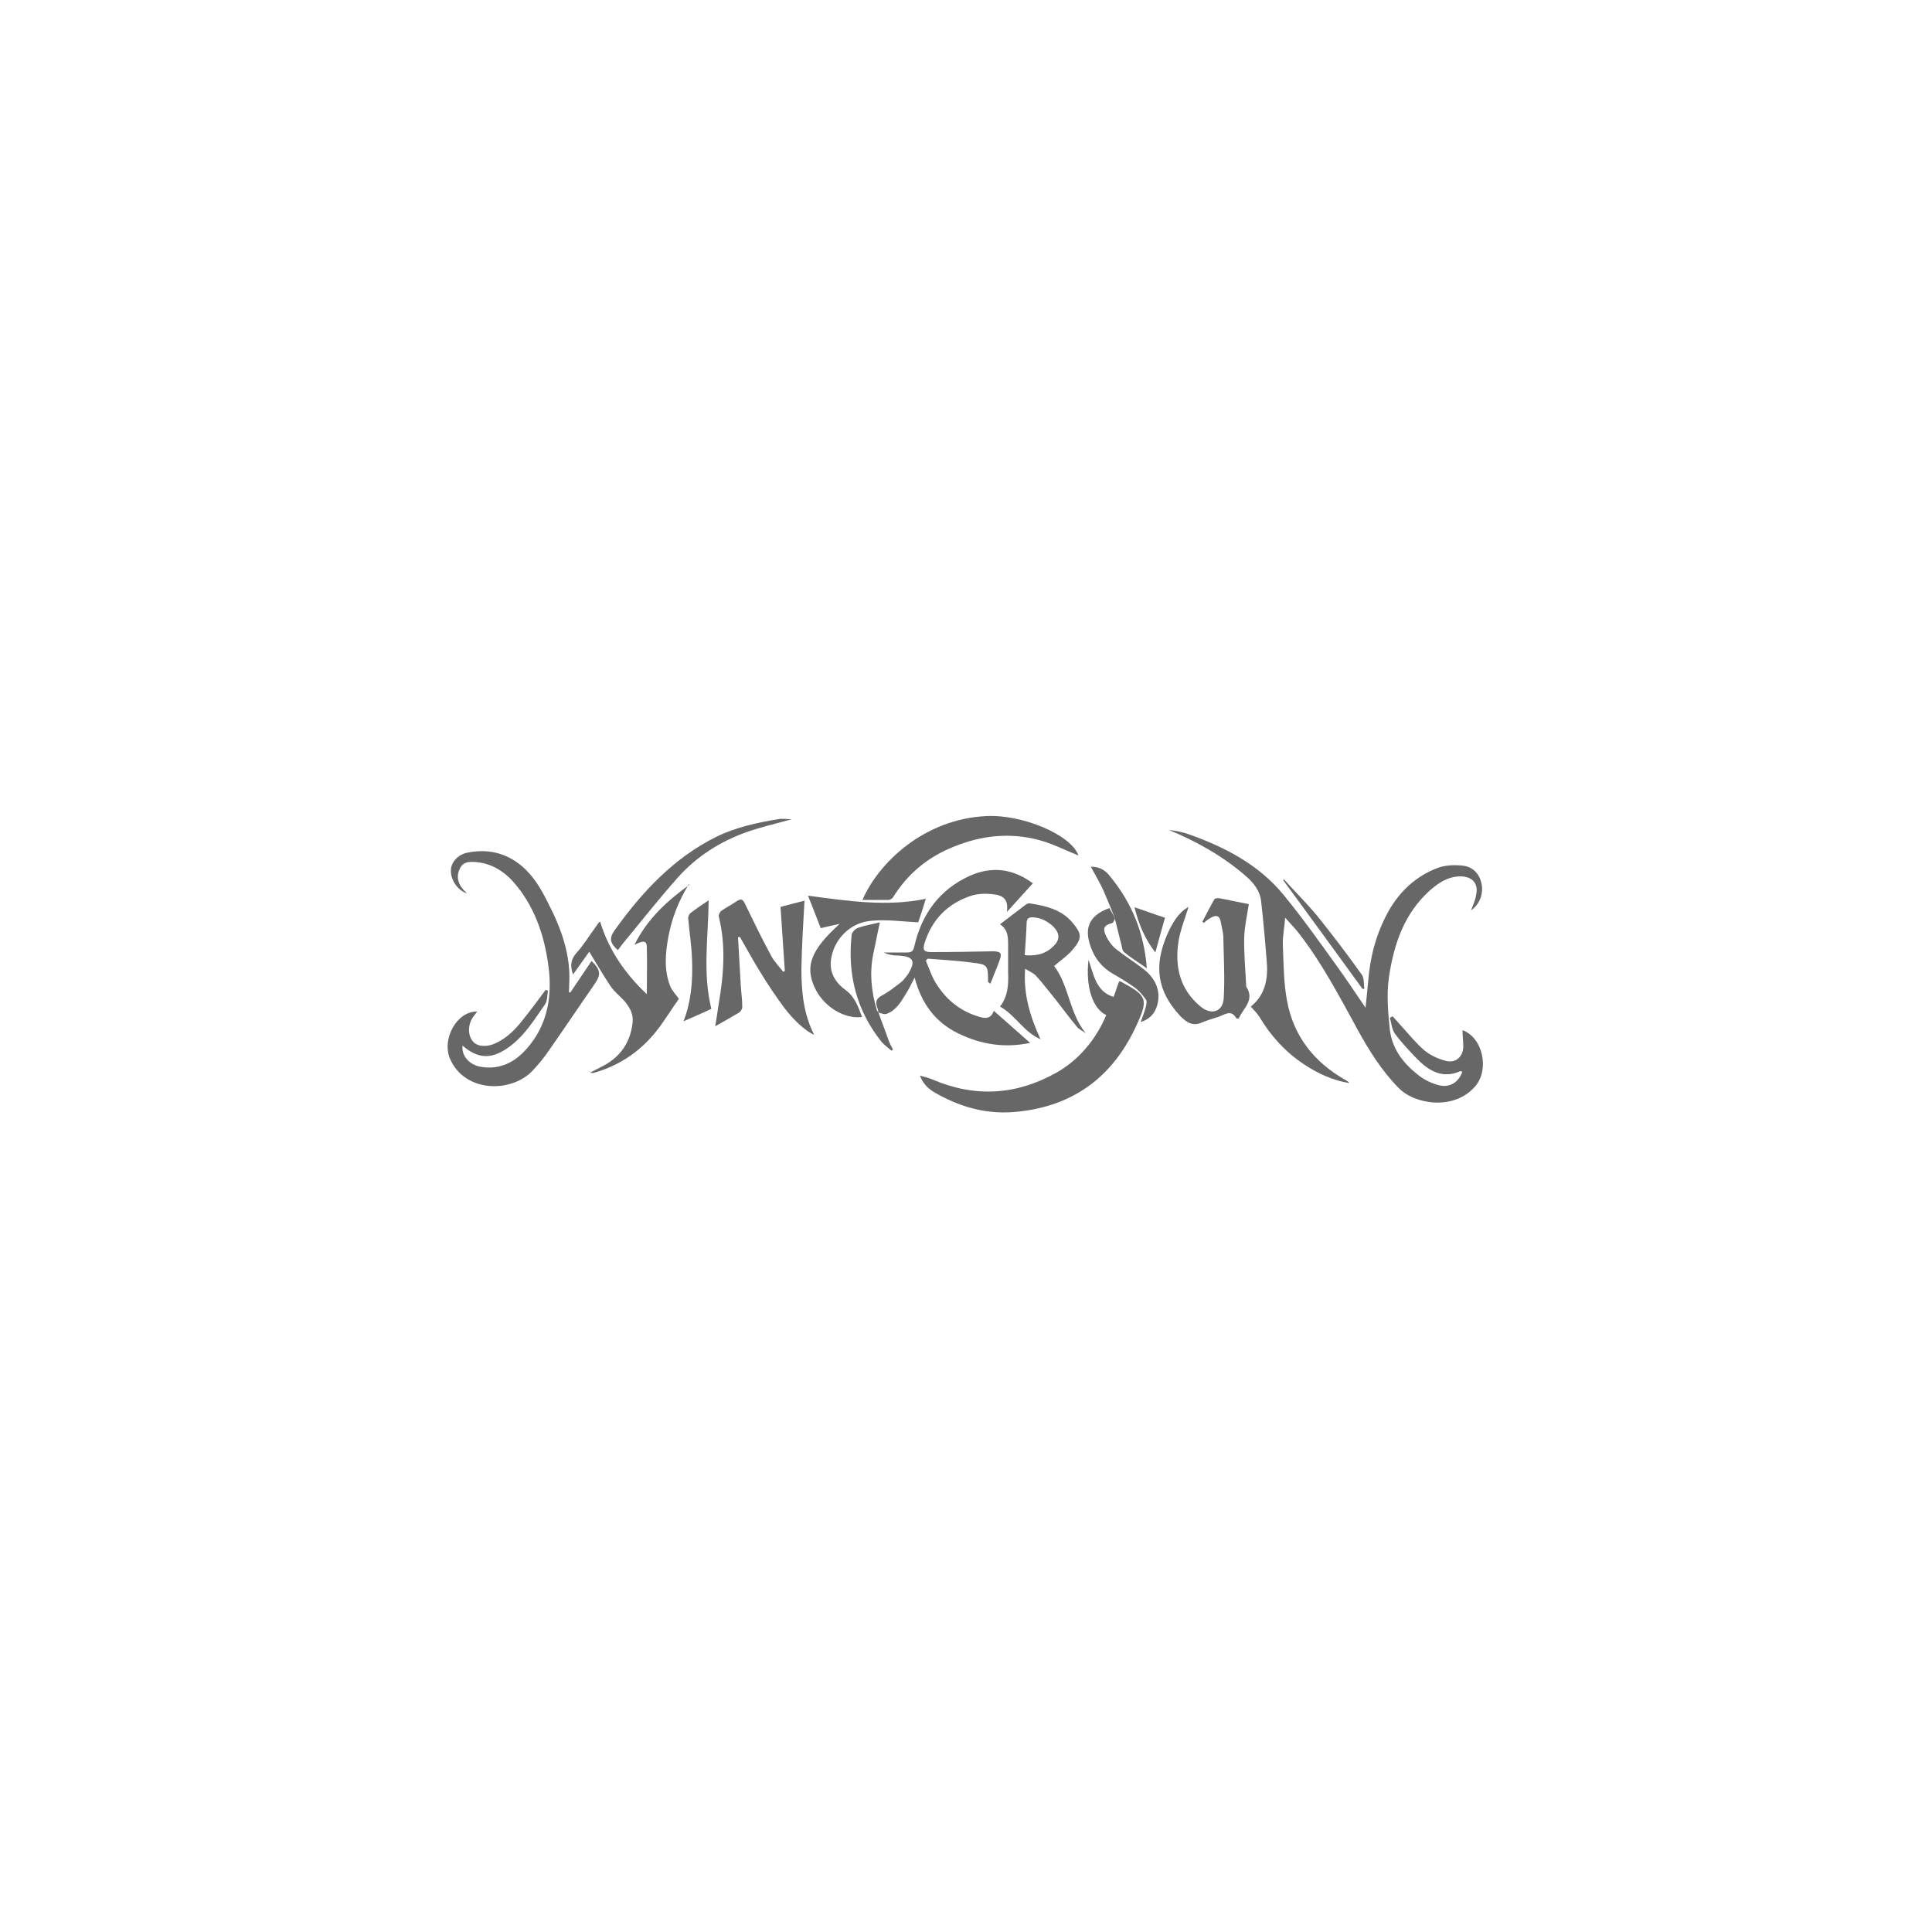
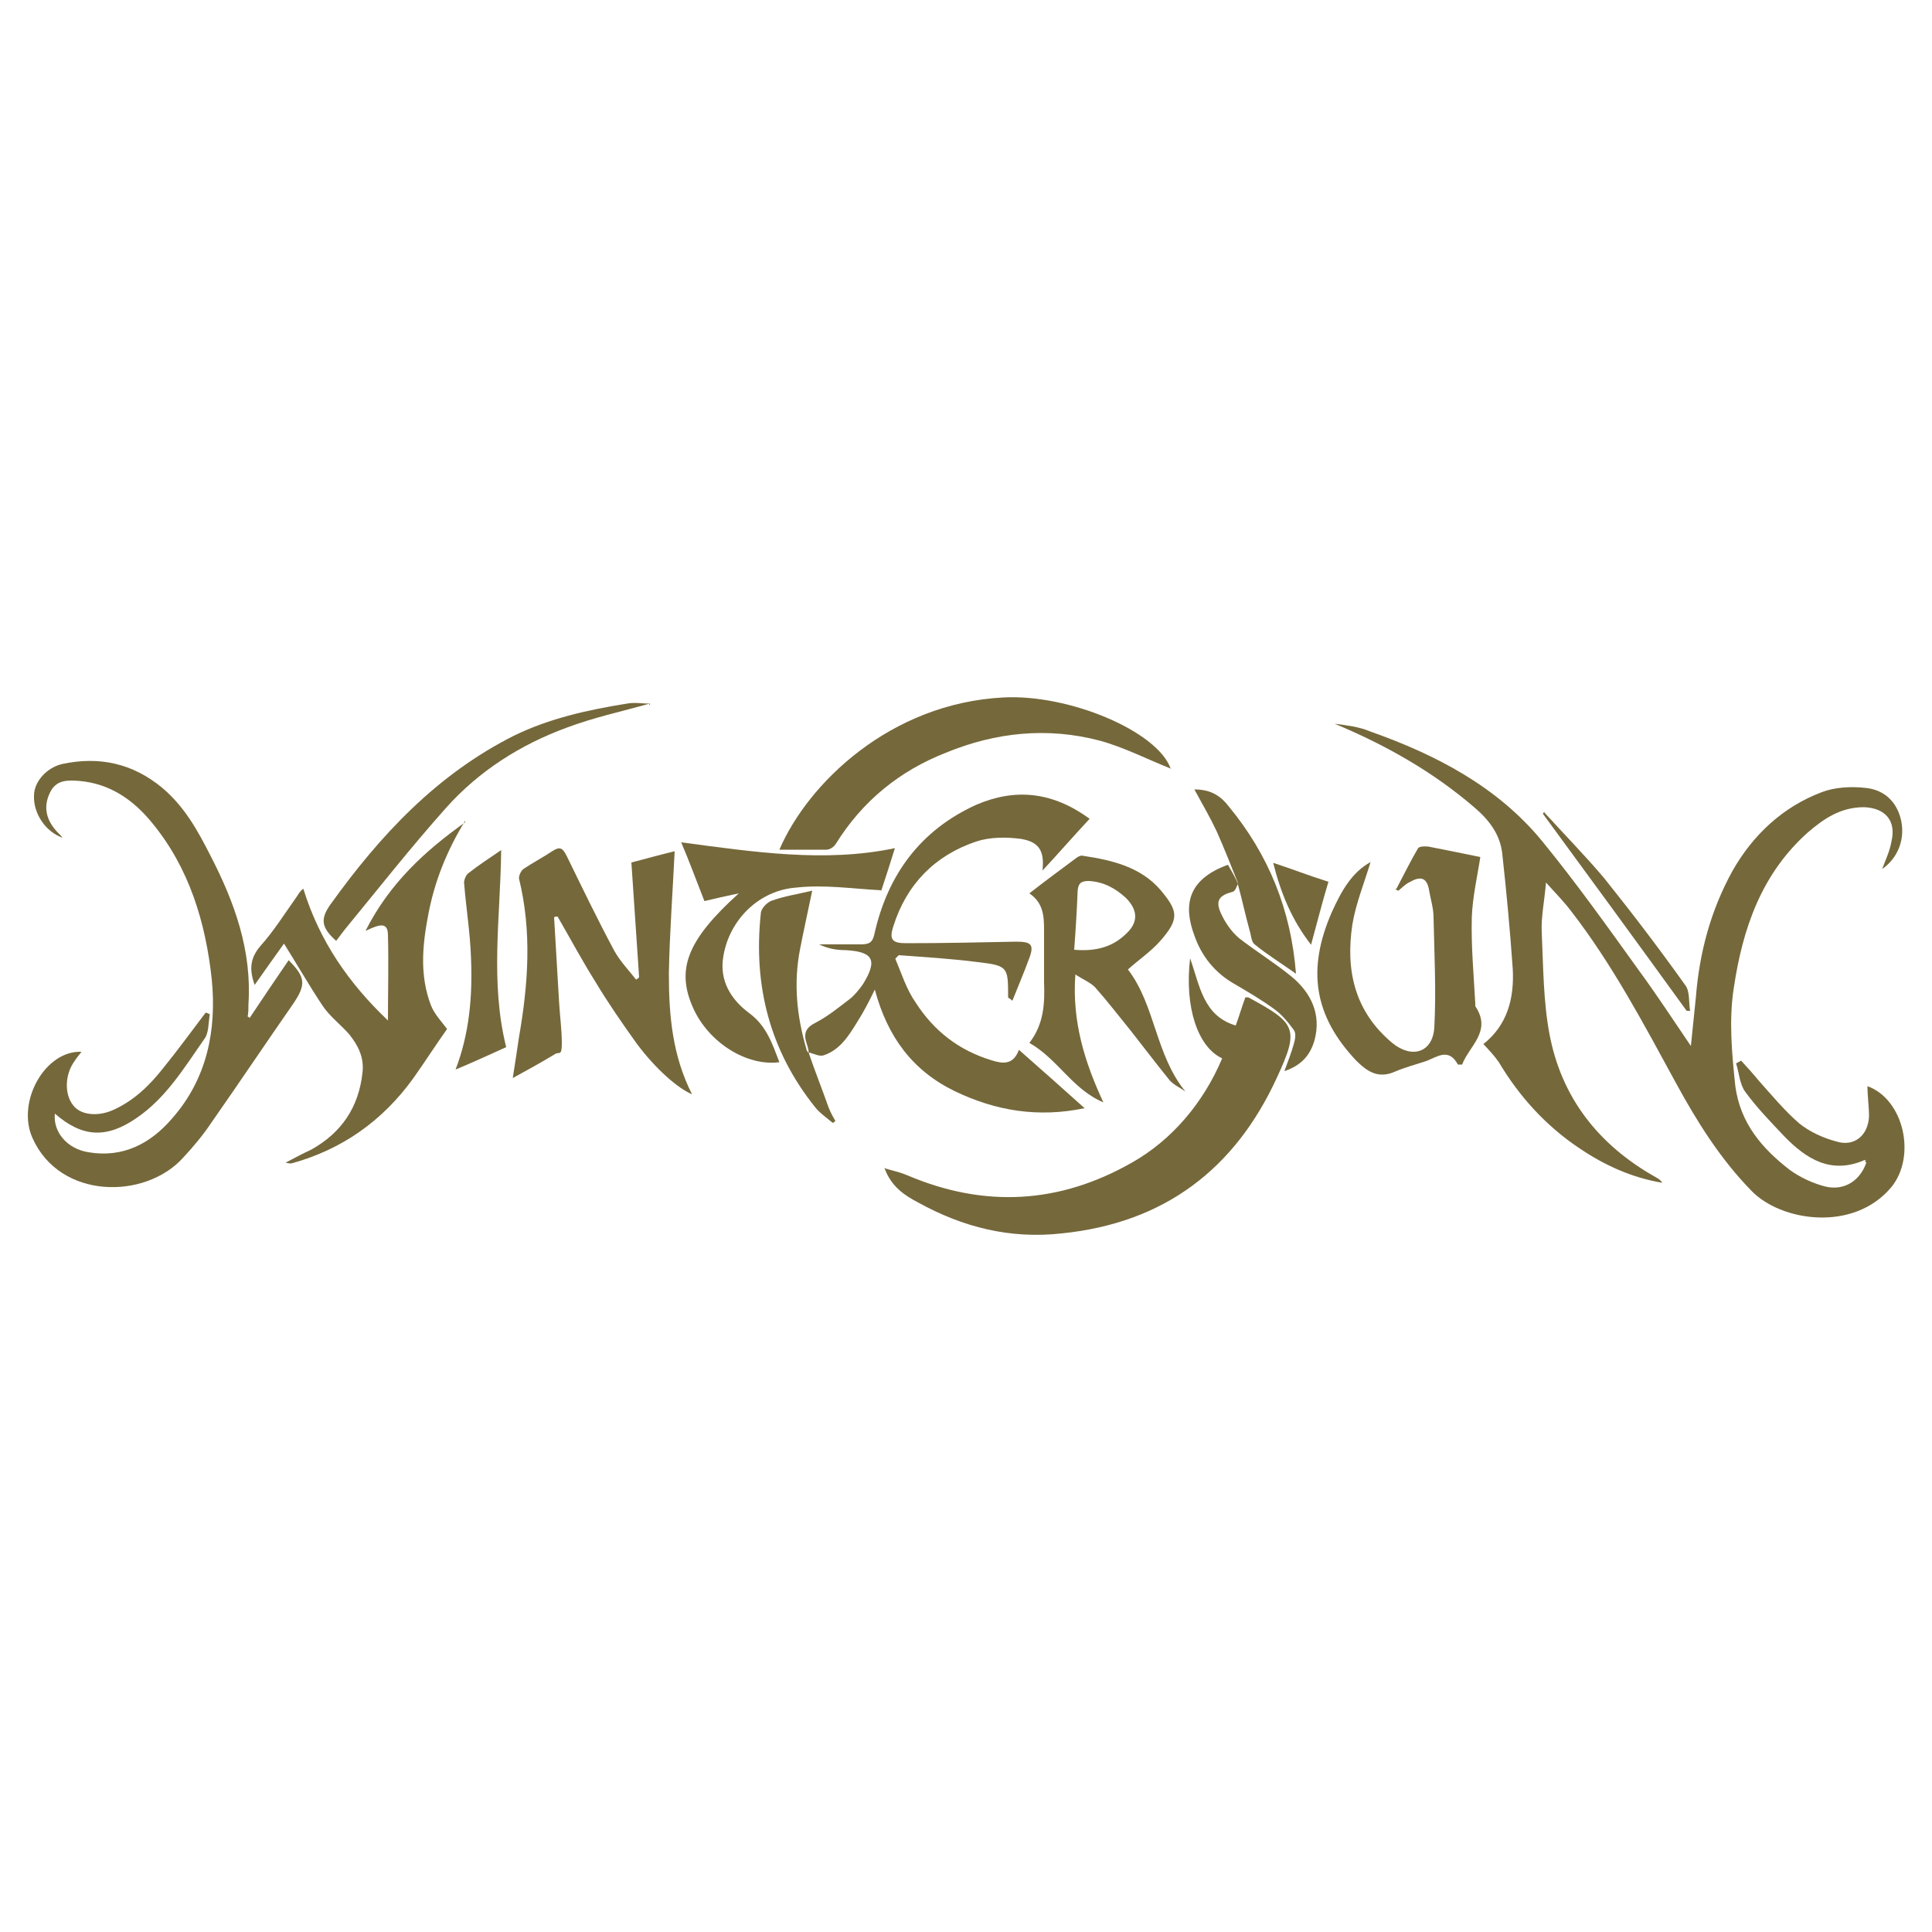
<svg xmlns="http://www.w3.org/2000/svg" id="Calque_1" data-name="Calque 1" version="1.1" viewBox="0 0 500 500">
  <defs>
    <style>
      .cls-1 {
-         fill: #676767;
+         fill: #75683b;
        stroke-width: 0px;
      }
    </style>
  </defs>
-   <path class="cls-1" d="M378.2,277.2c0,0-.1,0-.2,0-4.8,2.1-8.3-.1-11.5-3.4-1.9-2-3.9-4.1-5.5-6.3-.8-1.1-.9-2.7-1.3-4.1.2-.1.4-.2.7-.4.8.9,1.7,1.9,2.5,2.8,1.9,2.1,3.7,4.3,5.8,6.1,1.5,1.2,3.4,2.1,5.3,2.6,2.6.8,4.6-.9,4.7-3.6,0-1.4-.2-2.8-.2-4.3,5.2,1.9,7,10,3.4,14.4-5.4,6.5-15.8,4.9-20,.5-4.4-4.5-7.7-9.8-10.7-15.3-4.6-8.4-9.1-17-15-24.6-1-1.3-2.1-2.4-3.6-4.1-.2,2.7-.7,4.9-.6,7.1.2,4.9.2,9.8,1.1,14.5,1.7,9.1,7,15.8,15.1,20.4.4.2.7.4,1,.8-4.3-.7-8.2-2.5-11.8-4.9-4.8-3.2-8.6-7.4-11.5-12.3-.6-.9-1.4-1.7-2.2-2.6,3.4-2.7,4.4-6.5,4.2-10.7-.4-5.5-.9-10.9-1.5-16.4-.3-2.8-1.9-4.9-4-6.7-5.9-5.1-12.6-8.9-19.9-11.9.9.1,1.7.2,2.6.4.9.2,1.7.4,2.5.7,9.4,3.3,18.2,7.9,24.6,15.7,4.9,6,9.4,12.3,13.9,18.6,2.4,3.3,4.7,6.8,7.3,10.6.3-2.7.5-4.9.7-7,.5-6.3,2.1-12.3,5.2-17.9,2.9-5.2,7.2-9.2,12.8-11.3,1.9-.7,4.2-.8,6.2-.6,2.5.2,4.3,1.7,5,4.2.8,2.9-.3,5.8-2.6,7.4.5-1.3,1.1-2.6,1.3-3.9.7-3-.9-4.8-3.9-4.9-3.3,0-5.7,1.6-8,3.6-6.6,5.9-9.3,13.7-10.6,22.2-.7,4.6-.3,9.3.2,14,.7,5.3,3.8,8.9,7.7,11.9,1.5,1.1,3.4,2,5.2,2.4,2.7.6,4.9-.9,5.8-3.4Z" />
-   <path class="cls-1" d="M147.5,257c1.9-2.8,3.7-5.5,5.6-8.3,2.4,2.4,2.5,3.5.7,6.1-3.9,5.6-7.7,11.3-11.7,17-1.2,1.8-2.6,3.5-4.1,5.1-5.4,6-17.6,6-21.5-2.8-2.3-5.2,1.8-12.5,7-12.3-.4.5-.7.9-1,1.3-1.4,1.9-1.5,4.7-.2,6.3,1,1.4,3.4,1.7,5.7.7,3-1.3,5.2-3.5,7.1-5.9,2.1-2.6,4.1-5.3,6.1-8,.2,0,.4.1.6.2-.2,1.2-.1,2.7-.8,3.6-2.8,4-5.4,8.3-9.6,11.2-4.3,3-7.8,2.8-11.7-.6-.3,2.6,1.7,5,4.8,5.5,4.9.8,8.8-1.2,11.9-4.8,5-5.7,6.4-12.6,5.7-19.9-.9-8.1-3.2-15.8-8.5-22.3-2.7-3.3-6-5.6-10.4-6-1.6-.1-3.3-.2-4.2,1.7-.9,1.8-.6,3.6.7,5.2.3.4.7.7,1.1,1.2-2.4-.8-4.2-3.5-4.1-6,0-2,1.8-4,4.1-4.5,5.2-1.1,10-.1,14.2,3.4,3.2,2.7,5.1,6.1,6.9,9.7,3.4,6.6,5.9,13.5,5.4,21.1,0,.6,0,1.2-.1,1.8.1,0,.2.1.3.2Z" />
-   <path class="cls-1" d="M227.3,262c0-.4-.1-.9-.3-1.3-.5-1.5-.2-2.3,1.3-3.1,1.7-.9,3.3-2.2,4.9-3.4.7-.6,1.3-1.4,1.8-2.1,2.1-3.4,1.4-4.6-2.5-4.8-1.3,0-2.6-.2-3.8-.8,2,0,4,0,5.9,0,1.2,0,1.7-.2,2-1.5,1.9-8.4,6.5-14.8,14.5-18.4,5.6-2.4,10.9-1.9,16.2,2-2.3,2.5-4.5,5-6.7,7.4.3-2.7-.4-4.1-3.1-4.5-2.1-.3-4.4-.3-6.4.4-5.9,2-9.9,6.1-11.8,12.1-.6,1.9-.2,2.4,1.8,2.4,5.2,0,10.5-.1,15.7-.2,2.1,0,2.6.4,1.9,2.3-.7,2-1.6,4-2.4,6.1-.4-.4-.6-.4-.6-.5,0-4.3,0-4.5-4.3-5-3.8-.5-7.6-.7-11.3-1-.2.2-.4.4-.5.5.9,2.1,1.6,4.4,2.9,6.3,2.6,4,6.1,6.8,10.8,8.2,1.6.5,3.1.7,3.9-1.5,3.2,2.8,6.1,5.4,9.4,8.3-6.6,1.4-12.7.4-18.5-2.4-6-2.9-9.6-7.7-11.4-14.5-.9,1.8-1.6,3.2-2.5,4.6-1.2,2-2.5,4-4.8,4.8-.6.2-1.4-.2-2.1-.4,0,0,0,0,0,0Z" />
-   <path class="cls-1" d="M238.2,278.4c1.4.4,2.3.6,3.2,1,11,4.7,21.7,4,32-1.8,5.7-3.2,10.2-8.5,12.9-14.9-3.5-1.6-5.4-7.3-4.6-14.3,1.4,3.9,1.9,8.2,6.5,9.6.5-1.3.9-2.7,1.4-4,.3,0,.5,0,.6.1,6.6,3.6,7.1,4.4,3.9,11.3-6,13.1-16.1,20.8-30.7,22.3-7.4.8-14.1-.9-20.5-4.4-1.9-1-3.8-2.2-4.8-4.9Z" />
-   <path class="cls-1" d="M178.3,228.8c-2.6,4.2-4.4,8.7-5.3,13.5-.8,4.3-1.2,8.6.4,12.8.5,1.3,1.6,2.4,2.3,3.4-1.5,2.1-3.1,4.6-4.8,7-4.4,6.1-10.2,10.2-17.4,12.2-.2,0-.3,0-.8-.1,1.4-.7,2.5-1.3,3.7-1.9,4.3-2.4,6.7-6,7.3-10.9.3-2.2-.6-3.9-1.9-5.5-1.2-1.4-2.8-2.6-3.8-4.1-1.9-2.8-3.6-5.8-5.5-8.9-1.3,1.8-2.7,3.8-4.2,5.9-.8-2.3-.6-3.9.9-5.6,1.9-2.1,3.4-4.6,5.1-6.9.3-.4.5-.9,1-1.2,2.3,7.5,6.5,13.5,12.1,18.8,0-4.2.1-8.2,0-12.2,0-2.1-1.5-1.4-3.2-.6,3.4-6.8,8.5-11.4,14.2-15.5Z" />
-   <path class="cls-1" d="M203.1,251.1c-.4-5.5-.7-10.9-1.1-16.4,2-.5,4.1-1.1,6.2-1.6-.3,5.8-.7,11.6-.8,17.5,0,5.9.5,11.7,3.3,17.2-2-.8-5.2-3.6-7.9-7.2-2.1-2.9-4.1-5.8-5.9-8.8-1.9-3-3.6-6.2-5.4-9.3-.2,0-.4,0-.5.1.2,4.1.5,8.1.7,12.2.1,1.9.4,3.9.4,5.8,0,.5-.4,1.2-.9,1.5-2,1.2-4,2.3-6.1,3.5.3-1.8.6-3.8.9-5.8,1.3-7.6,1.9-15.1,0-22.7,0-.4.3-1.1.7-1.4,1.3-.9,2.7-1.6,4-2.5,1.1-.7,1.5-.5,2.1.7,2.2,4.5,4.4,9.1,6.8,13.5.8,1.5,2.1,2.8,3.1,4.1.1,0,.3-.2.4-.2Z" />
-   <path class="cls-1" d="M269.4,269c-4.4-1.8-6.5-6.2-10.6-8.5,2.1-2.7,2.2-5.7,2.1-8.7,0-2.4,0-4.7,0-7.1,0-2.1,0-4.1-2.1-5.5,2.3-1.8,4.5-3.4,6.7-5.1.3-.2.7-.4,1-.3,4.1.6,8.2,1.6,11,4.9,2.5,3,2.7,4.1-.1,7.3-1.3,1.5-3,2.6-4.6,4,3.9,5.1,3.9,12.2,8.2,17.4-.8-.6-1.8-1-2.4-1.8-1.9-2.3-3.6-4.6-5.4-6.9-1.7-2.1-3.3-4.2-5.1-6.2-.7-.7-1.7-1.1-2.8-1.8-.5,6.8,1.4,12.6,4,18.3ZM265.2,247.2c3.3.3,5.7-.5,7.6-2.5,1.6-1.6,1.4-3.3-.2-4.9-1.5-1.4-3.2-2.3-5.3-2.4-1,0-1.5.2-1.6,1.3-.1,2.8-.3,5.5-.5,8.5Z" />
-   <path class="cls-1" d="M311.2,238.5c1-1.9,2-3.9,3.1-5.8.2-.3,1-.3,1.5-.2,2.5.5,5,1,7.4,1.5-.4,2.6-1.1,5.6-1.2,8.6-.1,4.1.3,8.2.5,12.3,0,.1,0,.3,0,.4,2.4,3.6-.9,5.7-1.9,8.3-.4,0-.6,0-.6,0-1.3-2.4-2.9-1.1-4.5-.5-1.5.5-3,.9-4.4,1.5-2.4,1.1-4,0-5.6-1.6-6-6.4-7-13-3.4-21.2,1.3-2.9,2.8-5.6,5.5-7.1-.9,2.9-2.1,5.9-2.6,8.9-1,6.5.3,12.4,5.7,16.9,2.8,2.3,5.8,1.4,6-2.2.3-5.2,0-10.5-.1-15.7,0-1.2-.4-2.5-.6-3.7-.3-1.9-1.1-2.3-2.8-1.3-.6.3-1.1.8-1.6,1.2-.2,0-.3-.2-.5-.3Z" />
-   <path class="cls-1" d="M279.1,221.4c-3.5-1.4-6.8-3.1-10.2-4-7.5-2-14.9-1.2-22,1.7-6.6,2.6-11.9,6.9-15.7,13-.2.4-.8.8-1.3.8-2.2,0-4.3,0-6.7,0,4.1-9.5,15.8-20.9,32-21.7,9.3-.5,22,4.8,23.9,10.2Z" />
-   <path class="cls-1" d="M237.6,238.7c-4.1-.2-8.1-.8-12.1-.4-5.4.4-9.6,4.7-10.4,9.8-.6,3.5,1.1,6.2,3.7,8.1,2.5,1.8,3.3,4.4,4.3,7-4.7.6-10.1-2.8-12.3-7.7-2.5-5.5-.9-9.7,6.5-16.4-1.8.4-3.3.7-4.9,1.1-1.1-2.8-2.1-5.5-3.3-8.4,10.4,1.4,20.5,2.9,30.5.8-.6,2-1.3,4.2-2,6.2Z" />
-   <path class="cls-1" d="M288.6,237.7c-.3.4-.4,1.1-.8,1.2-1.9.5-2.5,1.2-1.7,3,.6,1.4,1.6,2.8,2.7,3.7,2.4,1.9,5,3.5,7.4,5.4,2.8,2.3,4.3,5.4,3.3,9.1-.6,2.1-1.8,3.6-4.3,4.4.5-1.4,1-2.6,1.3-3.8.2-.7.4-1.6,0-2.1-.8-1.1-1.7-2.2-2.8-3-1.8-1.3-3.8-2.5-5.7-3.6-2.8-1.6-4.7-4-5.7-6.9-1.6-4.3-1-8,4.8-10.1.5.9,1,1.7,1.4,2.6h0Z" />
-   <path class="cls-1" d="M204.6,212.1c-3.9,1.1-8,2-11.8,3.4-6.6,2.4-12.5,6.2-17.2,11.4-5,5.6-9.7,11.6-14.5,17.4-.4.5-.8,1.1-1.2,1.6-2.1-1.9-2.3-3.1-.8-5.2,7.1-9.9,15.2-18.6,26.2-24.1,5.1-2.5,10.6-3.7,16.1-4.6,1.1-.2,2.2,0,3.3,0,0,0,0,.1,0,.2Z" />
-   <path class="cls-1" d="M227.3,261.9c.9,2.6,1.9,5.1,2.8,7.7.3.7.6,1.3,1,2-.1.1-.2.2-.4.3-.8-.7-1.8-1.4-2.5-2.2-6.5-8.1-8.9-17.4-7.8-27.7,0-.7,1-1.7,1.7-1.9,1.7-.6,3.6-.9,5.6-1.4-.6,3-1.2,5.6-1.7,8.2-1,4.9-.5,9.7.9,14.4,0,.3.3.5.5.7,0,0,0,0,0,0Z" />
-   <path class="cls-1" d="M183.4,233.1c-.1,9.5-1.6,18.7.7,28-2.2,1-4.6,2.1-7.2,3.2,2-5.2,2.4-10.5,2.2-15.9-.1-3.6-.7-7.2-1-10.8,0-.4.3-1.1.6-1.3,1.4-1.1,2.9-2.1,4.7-3.3Z" />
-   <path class="cls-1" d="M288.6,237.8c-1-2.5-2-5-3.1-7.5-.9-1.9-2-3.8-3.2-6,2.4,0,3.8,1,4.9,2.4,5.7,6.9,8.9,14.7,9.6,23.9-2.1-1.5-4.1-2.7-5.9-4.2-.5-.4-.5-1.3-.7-2-.6-2.2-1.1-4.5-1.7-6.7,0,0,0,0,0,0Z" />
-   <path class="cls-1" d="M332.3,227.6c2.8,3.1,5.8,6.1,8.5,9.3,4,5,7.9,10.1,11.6,15.3.7.9.5,2.5.7,3.7-.2,0-.3,0-.5,0-6.8-9.4-13.7-18.8-20.5-28.1,0,0,.1-.2.2-.3Z" />
-   <path class="cls-1" d="M293.6,234.8c2.7.9,5.1,1.8,7.9,2.7-.8,2.7-1.6,5.8-2.5,9-2.7-3.5-4.3-7.3-5.4-11.7Z" />
+   <path class="cls-1" d="M483,300.2h-.4c-8.7,3.8-15.1-.2-20.9-6.2-3.4-3.6-7.1-7.4-10-11.4-1.5-2-1.6-4.9-2.4-7.4.4-.2.7-.4,1.3-.7,1.5,1.6,3.1,3.4,4.5,5.1,3.4,3.8,6.7,7.8,10.5,11.1,2.7,2.2,6.2,3.8,9.6,4.7,4.7,1.5,8.3-1.6,8.5-6.5,0-2.5-.4-5.1-.4-7.8,9.4,3.4,12.7,18.1,6.2,26.1-9.8,11.8-28.7,8.9-36.3.9-8-8.2-14-17.8-19.4-27.7-8.3-15.2-16.5-30.8-27.2-44.6-1.8-2.4-3.8-4.4-6.5-7.4-.4,4.9-1.3,8.9-1.1,12.9.4,8.9.4,17.8,2,26.3,3.1,16.5,12.7,28.7,27.4,37,.7.4,1.3.7,1.8,1.5-7.8-1.3-14.9-4.5-21.4-8.9-8.7-5.8-15.6-13.4-20.9-22.3-1.1-1.6-2.5-3.1-4-4.7,6.2-4.9,8-11.8,7.6-19.4-.7-10-1.6-19.8-2.7-29.7-.5-5.1-3.4-8.9-7.3-12.2-10.7-9.2-22.9-16.1-36.1-21.6,1.6.2,3.1.4,4.7.7s3.1.7,4.5,1.3c17,6,33,14.3,44.6,28.5,8.9,10.9,17,22.3,25.2,33.7,4.4,6,8.5,12.3,13.2,19.2.5-4.9.9-8.9,1.3-12.7.9-11.4,3.8-22.3,9.4-32.5,5.3-9.4,13.1-16.7,23.2-20.5,3.4-1.3,7.6-1.5,11.2-1.1,4.5.4,7.8,3.1,9.1,7.6,1.5,5.3-.5,10.5-4.7,13.4.9-2.4,2-4.7,2.4-7.1,1.3-5.4-1.6-8.7-7.1-8.9-6,0-10.3,2.9-14.5,6.5-12,10.7-16.9,24.8-19.2,40.3-1.3,8.3-.5,16.9.4,25.4,1.3,9.6,6.9,16.1,14,21.6,2.7,2,6.2,3.6,9.4,4.4,4.9,1.1,8.9-1.6,10.5-6.2l-.4-.5.4-.2Z" />
+   <path class="cls-1" d="M64.5,263.6c3.4-5.1,6.7-10,10.2-15.1,4.4,4.4,4.5,6.3,1.3,11.1-7.1,10.2-14,20.5-21.2,30.8-2.2,3.3-4.7,6.3-7.4,9.2-9.8,10.9-31.9,10.9-39-5.1-4.2-9.4,3.3-22.7,12.7-22.3-.7.9-1.3,1.6-1.8,2.4-2.5,3.4-2.7,8.5-.4,11.4,1.8,2.5,6.2,3.1,10.3,1.3,5.4-2.4,9.4-6.3,12.9-10.7,3.8-4.7,7.4-9.6,11.1-14.5.4,0,.7.2,1.1.4-.4,2.2-.2,4.9-1.5,6.5-5.1,7.3-9.8,15.1-17.4,20.3-7.8,5.4-14.1,5.1-21.2-1.1-.5,4.7,3.1,9.1,8.7,10,8.9,1.5,16-2.2,21.6-8.7,9.1-10.3,11.6-22.9,10.3-36.1-1.6-14.7-5.8-28.7-15.4-40.4-4.9-6-10.9-10.2-18.9-10.9-2.9-.2-6-.4-7.6,3.1-1.6,3.3-1.1,6.5,1.3,9.4.5.7,1.3,1.3,2,2.2-4.4-1.5-7.6-6.3-7.4-10.9,0-3.6,3.3-7.3,7.4-8.2,9.4-2,18.1-.2,25.8,6.2,5.8,4.9,9.2,11.1,12.5,17.6,6.2,12,10.7,24.5,9.8,38.3,0,1.1,0,2.2-.2,3.3.2,0,.4.2.5.4v.2h0Z" />
+   <path class="cls-1" d="M209.3,272.6c0-.7-.2-1.6-.5-2.4-.9-2.7-.4-4.2,2.4-5.6,3.1-1.6,6-4,8.9-6.2,1.3-1.1,2.4-2.5,3.3-3.8,3.8-6.2,2.5-8.3-4.5-8.7-2.4,0-4.7-.4-6.9-1.5h10.7c2.2,0,3.1-.4,3.6-2.7,3.4-15.2,11.8-26.8,26.3-33.4,10.2-4.4,19.8-3.4,29.4,3.6-4.2,4.5-8.2,9.1-12.2,13.4.5-4.9-.7-7.4-5.6-8.2-3.8-.5-8-.5-11.6.7-10.7,3.6-18,11.1-21.4,21.9-1.1,3.4-.4,4.4,3.3,4.4,9.4,0,19-.2,28.5-.4,3.8,0,4.7.7,3.4,4.2-1.3,3.6-2.9,7.3-4.4,11.1-.7-.7-1.1-.7-1.1-.9,0-7.8,0-8.2-7.8-9.1-6.9-.9-13.8-1.3-20.5-1.8l-.9.9c1.6,3.8,2.9,8,5.3,11.4,4.7,7.3,11.1,12.3,19.6,14.9,2.9.9,5.6,1.3,7.1-2.7,5.8,5.1,11.1,9.8,17,15.1-12,2.5-23,.7-33.6-4.4-10.9-5.3-17.4-14-20.7-26.3-1.6,3.3-2.9,5.8-4.5,8.3-2.2,3.6-4.5,7.3-8.7,8.7-1.1.4-2.5-.4-3.8-.7h0v.2Z" />
+   <path class="cls-1" d="M229.1,302.4c2.5.7,4.2,1.1,5.8,1.8,20,8.5,39.4,7.3,58-3.3,10.3-5.8,18.5-15.4,23.4-27-6.3-2.9-9.8-13.2-8.3-25.9,2.5,7.1,3.4,14.9,11.8,17.4.9-2.4,1.6-4.9,2.5-7.3.5,0,.9,0,1.1.2,12,6.5,12.9,8,7.1,20.5-10.9,23.8-29.2,37.7-55.7,40.4-13.4,1.5-25.6-1.6-37.2-8-3.4-1.8-6.9-4-8.7-8.9h.2Z" />
+   <path class="cls-1" d="M120.4,212.4c-4.7,7.6-8,15.8-9.6,24.5-1.5,7.8-2.2,15.6.7,23.2.9,2.4,2.9,4.4,4.2,6.2-2.7,3.8-5.6,8.3-8.7,12.7-8,11.1-18.5,18.5-31.6,22.1-.4,0-.5,0-1.5-.2,2.5-1.3,4.5-2.4,6.7-3.4,7.8-4.4,12.2-10.9,13.2-19.8.5-4-1.1-7.1-3.4-10-2.2-2.5-5.1-4.7-6.9-7.4-3.4-5.1-6.5-10.5-10-16.1-2.4,3.3-4.9,6.9-7.6,10.7-1.5-4.2-1.1-7.1,1.6-10.2,3.4-3.8,6.2-8.3,9.2-12.5.5-.7.9-1.6,1.8-2.2,4.2,13.6,11.8,24.5,21.9,34.1,0-7.6.2-14.9,0-22.1,0-3.8-2.7-2.5-5.8-1.1,6.2-12.3,15.4-20.7,25.8-28.1l-.2-.4h.2Z" />
+   <path class="cls-1" d="M165.4,252.9c-.7-10-1.3-19.8-2-29.7,3.6-.9,7.4-2,11.2-2.9-.5,10.5-1.3,21-1.5,31.7,0,10.7.9,21.2,6,31.2-3.6-1.5-9.4-6.5-14.3-13.1-3.8-5.3-7.4-10.5-10.7-16-3.4-5.4-6.5-11.2-9.8-16.9-.4,0-.7,0-.9.2.4,7.4.9,14.7,1.3,22.1.2,3.4.7,7.1.7,10.5s-.7,2.2-1.6,2.7c-3.6,2.2-7.3,4.2-11.1,6.3.5-3.3,1.1-6.9,1.6-10.5,2.4-13.8,3.4-27.4,0-41.2,0-.7.5-2,1.3-2.5,2.4-1.6,4.9-2.9,7.3-4.5,2-1.3,2.7-.9,3.8,1.3,4,8.2,8,16.5,12.3,24.5,1.5,2.7,3.8,5.1,5.6,7.4.2,0,.5-.4.7-.4v-.4.2Z" />
+   <path class="cls-1" d="M285.6,285.3c-8-3.3-11.8-11.2-19.2-15.4,3.8-4.9,4-10.3,3.8-15.8v-12.9c0-3.8,0-7.4-3.8-10,4.2-3.3,8.2-6.2,12.2-9.2.5-.4,1.3-.7,1.8-.5,7.4,1.1,14.9,2.9,20,8.9,4.5,5.4,4.9,7.4-.2,13.2-2.4,2.7-5.4,4.7-8.3,7.3,7.1,9.2,7.1,22.1,14.9,31.6-1.5-1.1-3.3-1.8-4.4-3.3-3.4-4.2-6.5-8.3-9.8-12.5-3.1-3.8-6-7.6-9.2-11.2-1.3-1.3-3.1-2-5.1-3.3-.9,12.3,2.5,22.9,7.3,33.2h.2-.2ZM278,245.8c6,.5,10.3-.9,13.8-4.5,2.9-2.9,2.5-6-.4-8.9-2.7-2.5-5.8-4.2-9.6-4.4-1.8,0-2.7.4-2.9,2.4-.2,5.1-.5,10-.9,15.4h0Z" />
+   <path class="cls-1" d="M361.4,230c1.8-3.4,3.6-7.1,5.6-10.5.4-.5,1.8-.5,2.7-.4,4.5.9,9.1,1.8,13.4,2.7-.7,4.7-2,10.2-2.2,15.6-.2,7.4.5,14.9.9,22.3v.7c4.4,6.5-1.6,10.3-3.4,15.1h-1.1c-2.4-4.4-5.3-2-8.2-.9-2.7.9-5.4,1.6-8,2.7-4.4,2-7.3,0-10.2-2.9-10.9-11.6-12.7-23.6-6.2-38.4,2.4-5.3,5.1-10.2,10-12.9-1.6,5.3-3.8,10.7-4.7,16.1-1.8,11.8.5,22.5,10.3,30.7,5.1,4.2,10.5,2.5,10.9-4,.5-9.4,0-19-.2-28.5,0-2.2-.7-4.5-1.1-6.7-.5-3.4-2-4.2-5.1-2.4-1.1.5-2,1.5-2.9,2.2-.4,0-.5-.4-.9-.5h.4Z" />
+   <path class="cls-1" d="M303.2,199c-6.3-2.5-12.3-5.6-18.5-7.3-13.6-3.6-27-2.2-39.9,3.1-12,4.7-21.6,12.5-28.5,23.6-.4.7-1.5,1.5-2.4,1.5h-12.2c7.4-17.2,28.7-37.9,58-39.4,16.9-.9,39.9,8.7,43.3,18.5h.2Z" />
+   <path class="cls-1" d="M228,230.4c-7.4-.4-14.7-1.5-21.9-.7-9.8.7-17.4,8.5-18.9,17.8-1.1,6.3,2,11.2,6.7,14.7,4.5,3.3,6,8,7.8,12.7-8.5,1.1-18.3-5.1-22.3-14-4.5-10-1.6-17.6,11.8-29.7-3.3.7-6,1.3-8.9,2-2-5.1-3.8-10-6-15.2,18.9,2.5,37.2,5.3,55.3,1.5-1.1,3.6-2.4,7.6-3.6,11.2v-.2h0Z" />
+   <path class="cls-1" d="M320.5,228.6c-.5.7-.7,2-1.5,2.2-3.4.9-4.5,2.2-3.1,5.4,1.1,2.5,2.9,5.1,4.9,6.7,4.4,3.4,9.1,6.3,13.4,9.8,5.1,4.2,7.8,9.8,6,16.5-1.1,3.8-3.3,6.5-7.8,8,.9-2.5,1.8-4.7,2.4-6.9.4-1.3.7-2.9,0-3.8-1.5-2-3.1-4-5.1-5.4-3.3-2.4-6.9-4.5-10.3-6.5-5.1-2.9-8.5-7.3-10.3-12.5-2.9-7.8-1.8-14.5,8.7-18.3.9,1.6,1.8,3.1,2.5,4.7h0l.2.2h0Z" />
+   <path class="cls-1" d="M168.1,182.1c-7.1,2-14.5,3.6-21.4,6.2-12,4.4-22.7,11.2-31.2,20.7-9.1,10.2-17.6,21-26.3,31.6-.7.9-1.5,2-2.2,2.9-3.8-3.4-4.2-5.6-1.5-9.4,12.9-18,27.6-33.7,47.5-43.7,9.2-4.5,19.2-6.7,29.2-8.3,2-.4,4,0,6,0v.4l-.2-.2v-.2Z" />
+   <path class="cls-1" d="M209.3,272.5c1.6,4.7,3.4,9.2,5.1,14,.5,1.3,1.1,2.4,1.8,3.6-.2.2-.4.4-.7.5-1.5-1.3-3.3-2.5-4.5-4-11.8-14.7-16.1-31.6-14.1-50.2,0-1.3,1.8-3.1,3.1-3.4,3.1-1.1,6.5-1.6,10.2-2.5-1.1,5.4-2.2,10.2-3.1,14.9-1.8,8.9-.9,17.6,1.6,26.1,0,.5.5.9.9,1.3h0l-.2-.2h-.1Z" />
+   <path class="cls-1" d="M129.7,220.2c-.2,17.2-2.9,33.9,1.3,50.8-4,1.8-8.3,3.8-13.1,5.8,3.6-9.4,4.4-19,4-28.8-.2-6.5-1.3-13.1-1.8-19.6,0-.7.5-2,1.1-2.4,2.5-2,5.3-3.8,8.5-6v.2h0Z" />
+   <path class="cls-1" d="M320.5,228.8c-1.8-4.5-3.6-9.1-5.6-13.6-1.6-3.4-3.6-6.9-5.8-10.9,4.4,0,6.9,1.8,8.9,4.4,10.3,12.5,16.1,26.7,17.4,43.3-3.8-2.7-7.4-4.9-10.7-7.6-.9-.7-.9-2.4-1.3-3.6-1.1-4-2-8.2-3.1-12.2h0l.2.2h0Z" />
+   <path class="cls-1" d="M399.7,210.3c5.1,5.6,10.5,11.1,15.4,16.9,7.3,9.1,14.3,18.3,21,27.7,1.3,1.6.9,4.5,1.3,6.7h-.9c-12.3-17-24.8-34.1-37.2-51,0,0,.2-.4.4-.5v.2h0Z" />
+   <path class="cls-1" d="M329.5,223.3c4.9,1.6,9.2,3.3,14.3,4.9-1.5,4.9-2.9,10.5-4.5,16.3-4.9-6.3-7.8-13.2-9.8-21.2Z" />
</svg>
